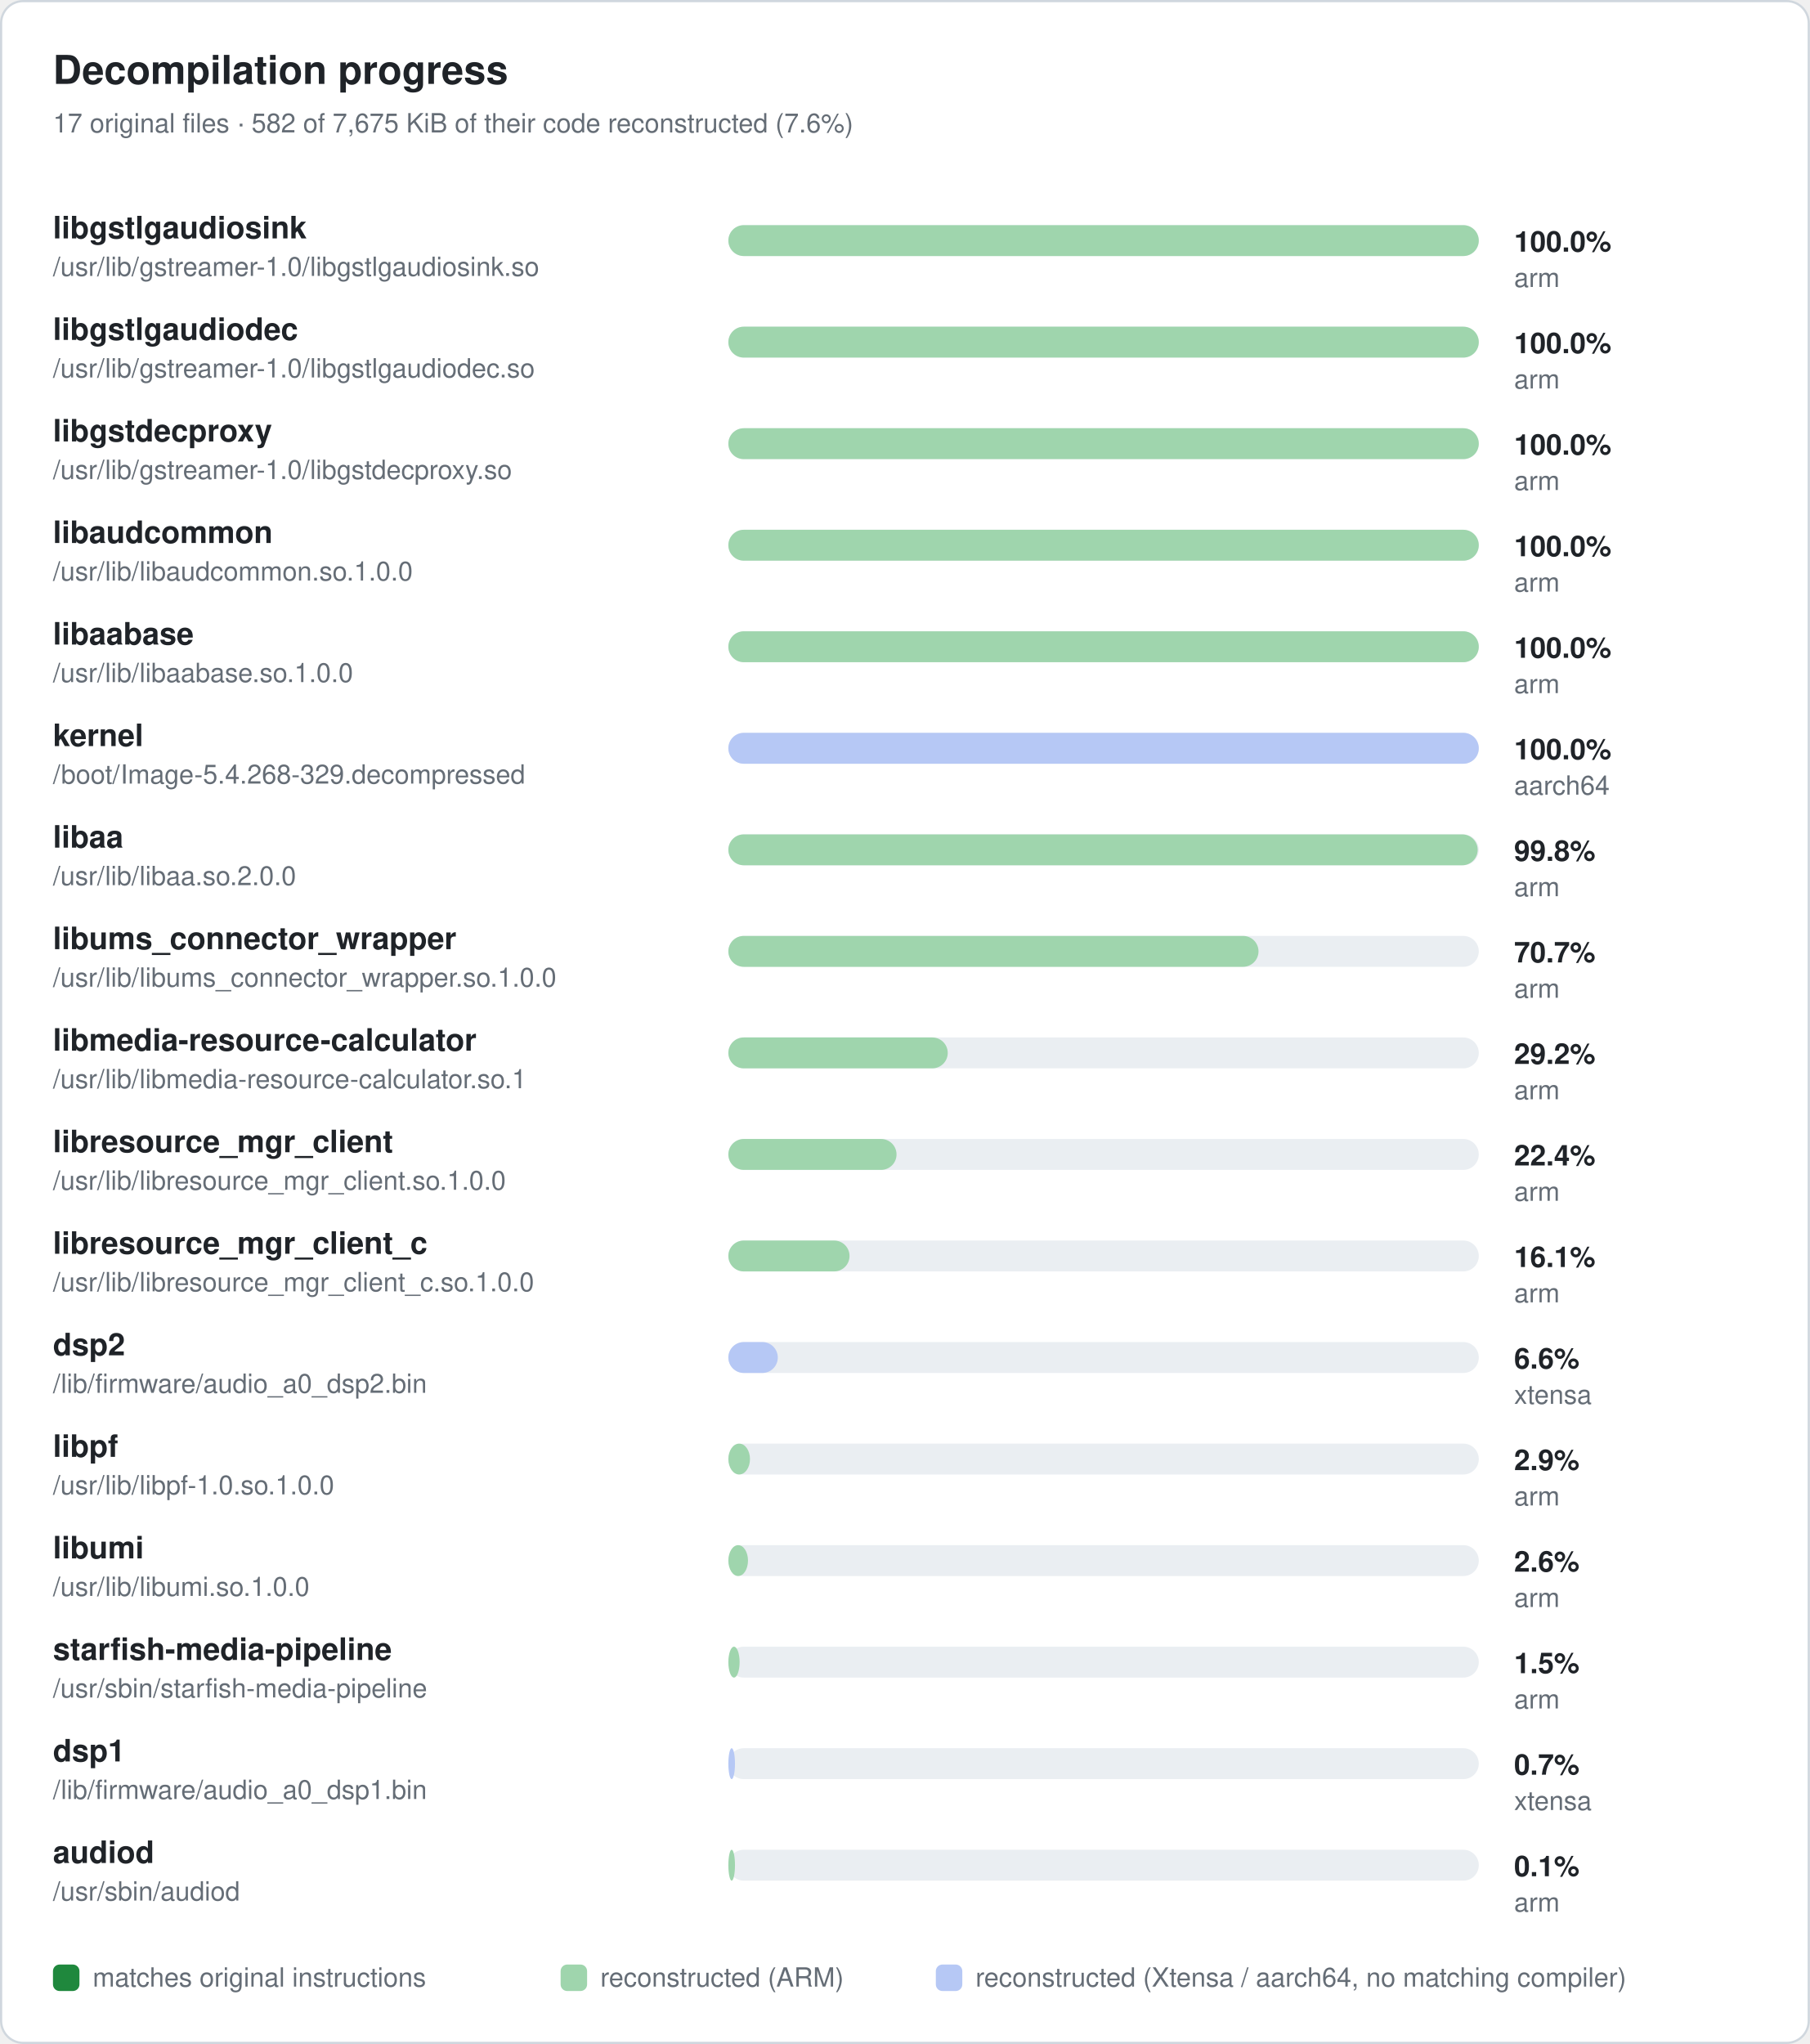
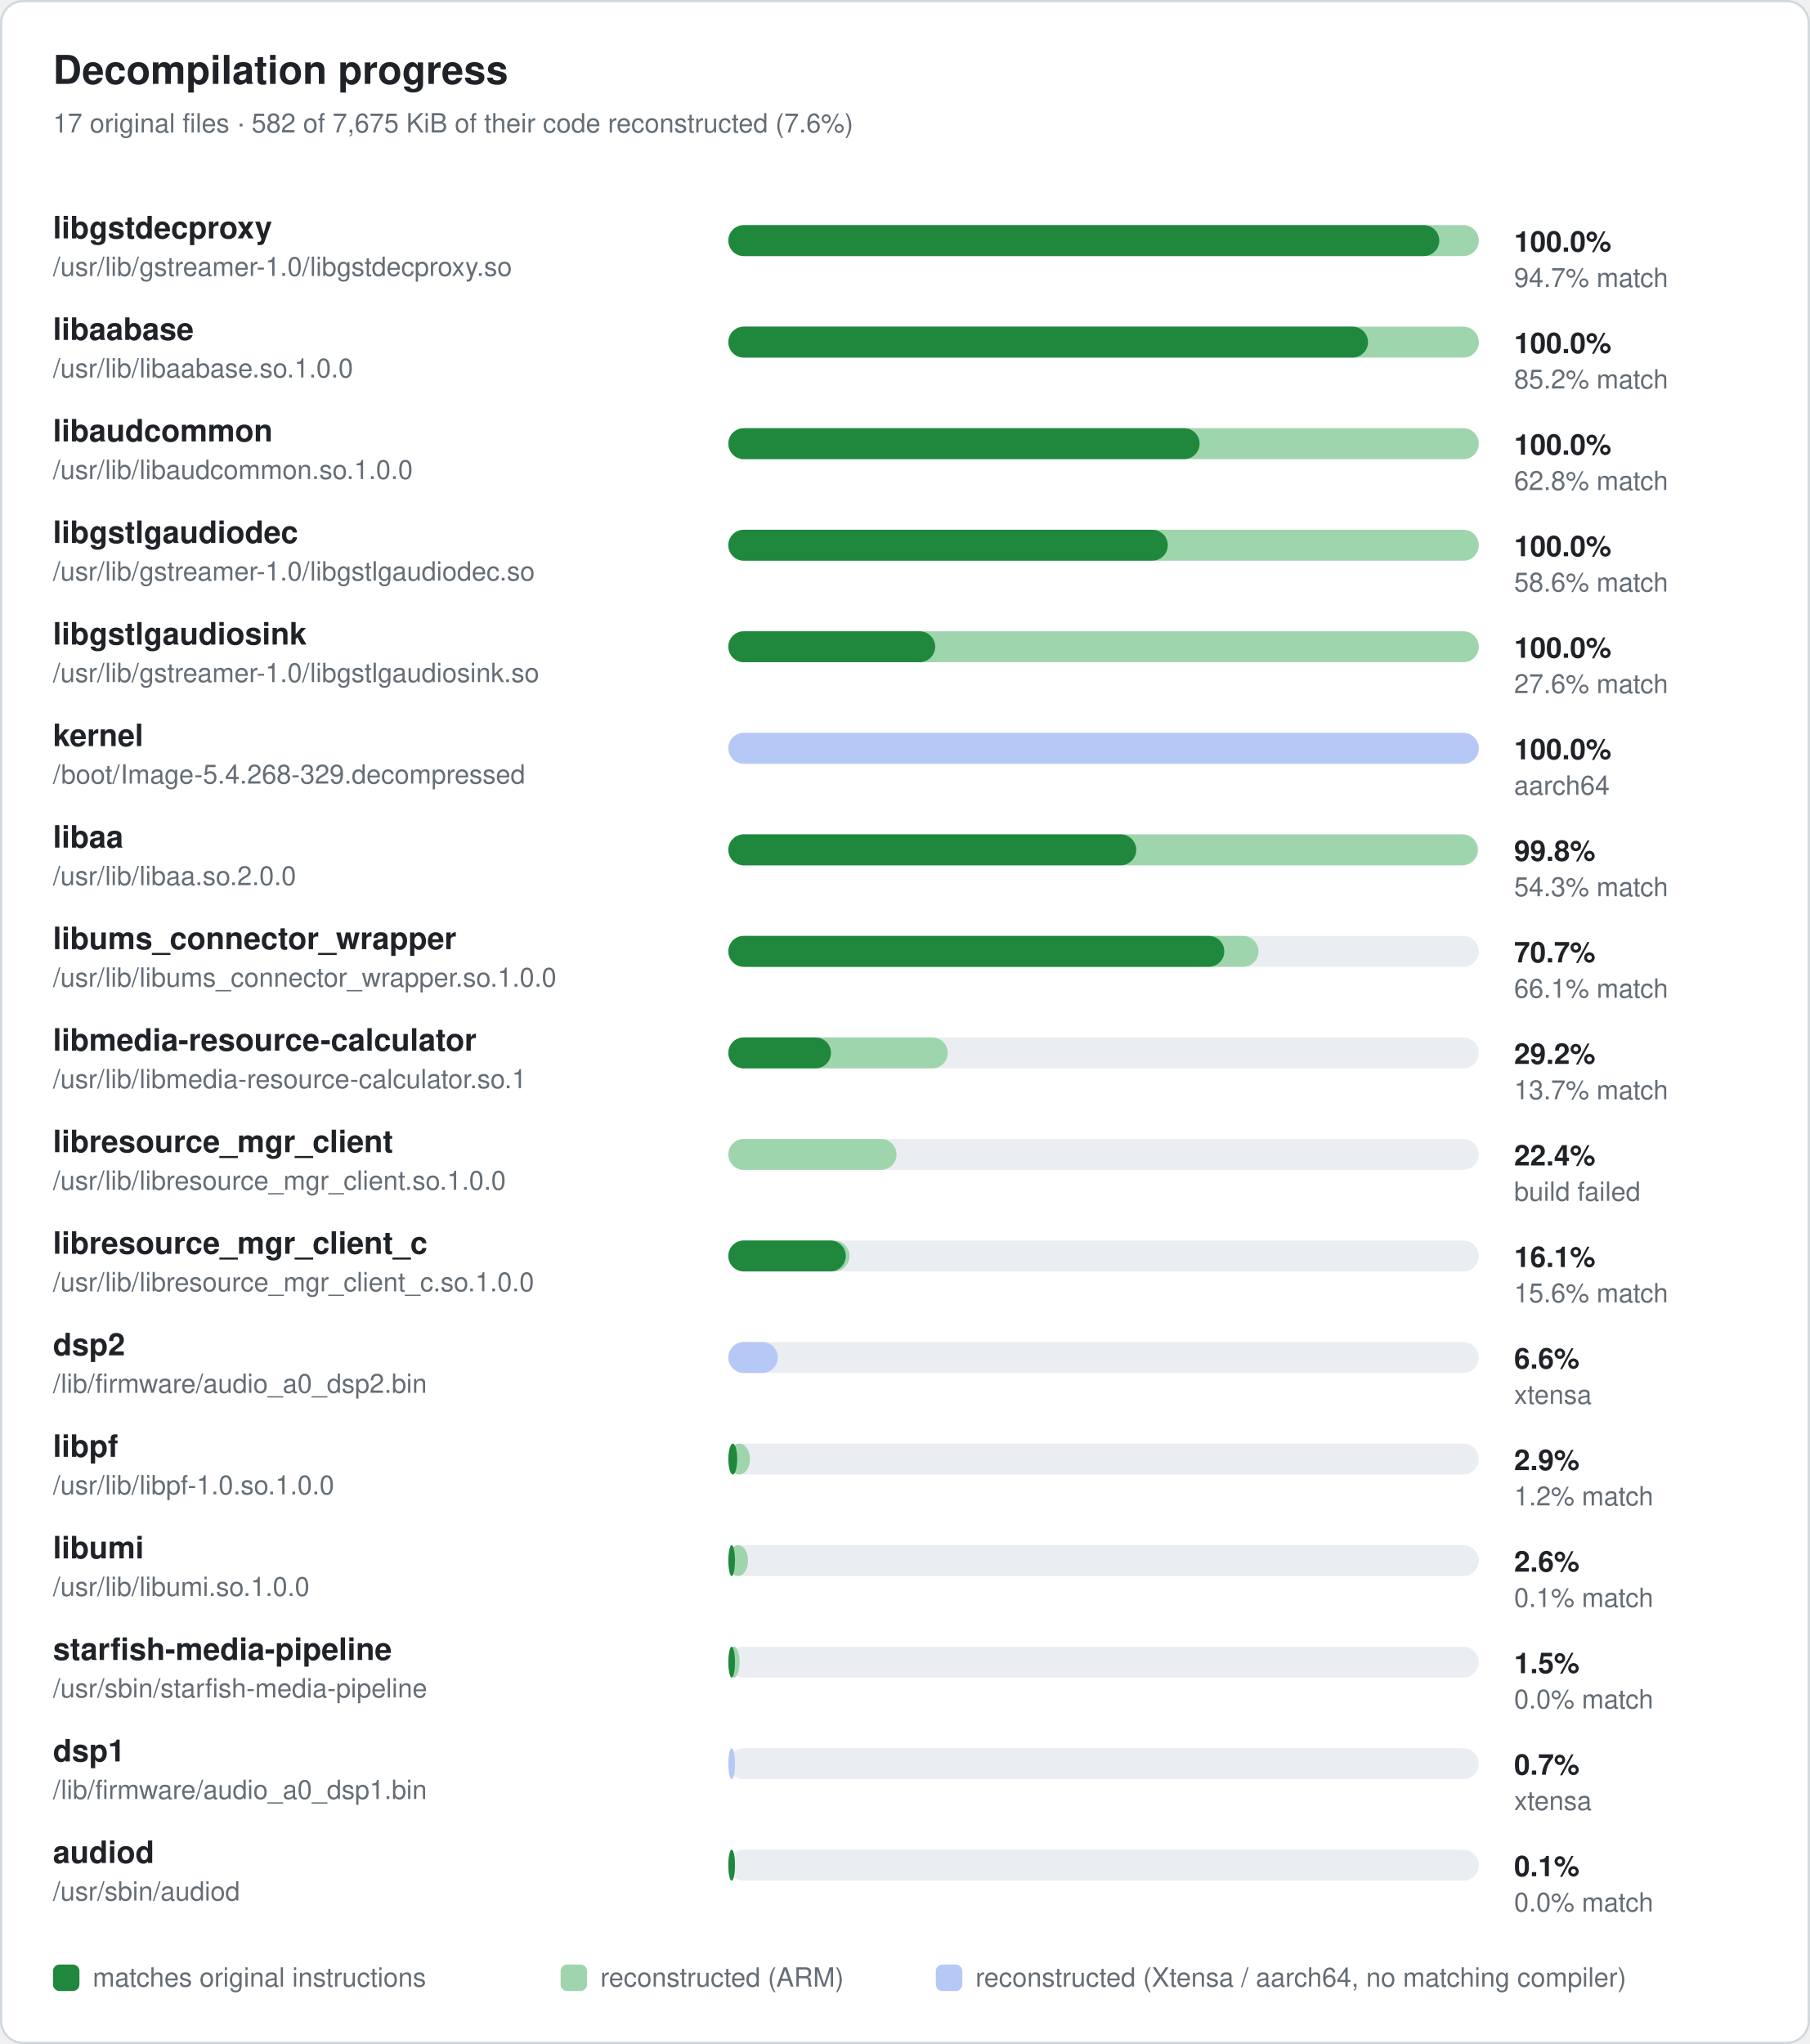
<svg xmlns="http://www.w3.org/2000/svg" width="820" height="926" viewBox="0 0 820 926" role="img" aria-label="Decompilation progress">
  <style>
  text { font-family: -apple-system, BlinkMacSystemFont, "Segoe UI", Helvetica, Arial, sans-serif; fill: #1f2328; }
  .title { font-size: 18px; font-weight: 600; }
  .sub, .path, .legend { font-size: 12px; fill: #656d76; }
  .name { font-size: 14px; font-weight: 600; }
  .pct { font-size: 13px; font-weight: 600; font-variant-numeric: tabular-nums; }
  .card { fill: #ffffff; stroke: #d0d7de; }
  .track { fill: #eaeef2; }
  .cov { fill: #9fd5ad; }
  .match { fill: #1f883d; }
  .dsp { fill: #b6c8f5; }
  @media (prefers-color-scheme: dark) {
    text { fill: #e6edf3; }
    .sub, .path, .legend { fill: #8d96a0; }
    .card { fill: #0d1117; stroke: #30363d; }
    .track { fill: #21262d; }
    .cov { fill: #2e6b3d; }
    .match { fill: #3fb950; }
    .dsp { fill: #3b5bab; }
  }
</style>
  <rect class="card" x="0.5" y="0.5" width="819" height="925" rx="10" />
  <text class="title" x="24" y="38">Decompilation progress</text>
  <text class="sub" x="24" y="60">17 original files · 582 of 7,675 KiB of their code reconstructed (7.6%)</text>
-   <text class="name" x="24" y="108">libgstlgaudiosink</text>
-   <text class="path" x="24" y="125">/usr/lib/gstreamer-1.0/libgstlgaudiosink.so</text>
+   <text class="name" x="24" y="108">libgstdecproxy</text>
+   <text class="path" x="24" y="125">/usr/lib/gstreamer-1.0/libgstdecproxy.so</text>
  <rect class="track" x="330" y="102" width="340" height="14" rx="7" />
  <rect class="cov" x="330" y="102" width="340.0" height="14" rx="7" />
+   <rect class="match" x="330" y="102" width="322.1" height="14" rx="7" />
  <text class="pct" x="686" y="114">100.0%</text>
-   <text class="path" x="686" y="130">arm</text>
-   <text class="name" x="24" y="154">libgstlgaudiodec</text>
-   <text class="path" x="24" y="171">/usr/lib/gstreamer-1.0/libgstlgaudiodec.so</text>
+   <text class="path" x="686" y="130">94.7% match</text>
+   <text class="name" x="24" y="154">libaabase</text>
+   <text class="path" x="24" y="171">/usr/lib/libaabase.so.1.0.0</text>
  <rect class="track" x="330" y="148" width="340" height="14" rx="7" />
  <rect class="cov" x="330" y="148" width="340.0" height="14" rx="7" />
+   <rect class="match" x="330" y="148" width="289.8" height="14" rx="7" />
  <text class="pct" x="686" y="160">100.0%</text>
-   <text class="path" x="686" y="176">arm</text>
-   <text class="name" x="24" y="200">libgstdecproxy</text>
-   <text class="path" x="24" y="217">/usr/lib/gstreamer-1.0/libgstdecproxy.so</text>
+   <text class="path" x="686" y="176">85.2% match</text>
+   <text class="name" x="24" y="200">libaudcommon</text>
+   <text class="path" x="24" y="217">/usr/lib/libaudcommon.so.1.0.0</text>
  <rect class="track" x="330" y="194" width="340" height="14" rx="7" />
  <rect class="cov" x="330" y="194" width="340.0" height="14" rx="7" />
+   <rect class="match" x="330" y="194" width="213.5" height="14" rx="7" />
  <text class="pct" x="686" y="206">100.0%</text>
-   <text class="path" x="686" y="222">arm</text>
-   <text class="name" x="24" y="246">libaudcommon</text>
-   <text class="path" x="24" y="263">/usr/lib/libaudcommon.so.1.0.0</text>
+   <text class="path" x="686" y="222">62.8% match</text>
+   <text class="name" x="24" y="246">libgstlgaudiodec</text>
+   <text class="path" x="24" y="263">/usr/lib/gstreamer-1.0/libgstlgaudiodec.so</text>
  <rect class="track" x="330" y="240" width="340" height="14" rx="7" />
  <rect class="cov" x="330" y="240" width="340.0" height="14" rx="7" />
+   <rect class="match" x="330" y="240" width="199.1" height="14" rx="7" />
  <text class="pct" x="686" y="252">100.0%</text>
-   <text class="path" x="686" y="268">arm</text>
-   <text class="name" x="24" y="292">libaabase</text>
-   <text class="path" x="24" y="309">/usr/lib/libaabase.so.1.0.0</text>
+   <text class="path" x="686" y="268">58.6% match</text>
+   <text class="name" x="24" y="292">libgstlgaudiosink</text>
+   <text class="path" x="24" y="309">/usr/lib/gstreamer-1.0/libgstlgaudiosink.so</text>
  <rect class="track" x="330" y="286" width="340" height="14" rx="7" />
  <rect class="cov" x="330" y="286" width="340.0" height="14" rx="7" />
+   <rect class="match" x="330" y="286" width="93.7" height="14" rx="7" />
  <text class="pct" x="686" y="298">100.0%</text>
-   <text class="path" x="686" y="314">arm</text>
+   <text class="path" x="686" y="314">27.6% match</text>
  <text class="name" x="24" y="338">kernel</text>
  <text class="path" x="24" y="355">/boot/Image-5.4.268-329.decompressed</text>
  <rect class="track" x="330" y="332" width="340" height="14" rx="7" />
  <rect class="dsp" x="330" y="332" width="340.0" height="14" rx="7" />
  <text class="pct" x="686" y="344">100.0%</text>
  <text class="path" x="686" y="360">aarch64</text>
  <text class="name" x="24" y="384">libaa</text>
  <text class="path" x="24" y="401">/usr/lib/libaa.so.2.0.0</text>
  <rect class="track" x="330" y="378" width="340" height="14" rx="7" />
  <rect class="cov" x="330" y="378" width="339.5" height="14" rx="7" />
+   <rect class="match" x="330" y="378" width="184.8" height="14" rx="7" />
  <text class="pct" x="686" y="390">99.8%</text>
-   <text class="path" x="686" y="406">arm</text>
+   <text class="path" x="686" y="406">54.3% match</text>
  <text class="name" x="24" y="430">libums_connector_wrapper</text>
  <text class="path" x="24" y="447">/usr/lib/libums_connector_wrapper.so.1.0.0</text>
  <rect class="track" x="330" y="424" width="340" height="14" rx="7" />
  <rect class="cov" x="330" y="424" width="240.2" height="14" rx="7" />
+   <rect class="match" x="330" y="424" width="224.7" height="14" rx="7" />
  <text class="pct" x="686" y="436">70.7%</text>
-   <text class="path" x="686" y="452">arm</text>
+   <text class="path" x="686" y="452">66.1% match</text>
  <text class="name" x="24" y="476">libmedia-resource-calculator</text>
  <text class="path" x="24" y="493">/usr/lib/libmedia-resource-calculator.so.1</text>
  <rect class="track" x="330" y="470" width="340" height="14" rx="7" />
  <rect class="cov" x="330" y="470" width="99.4" height="14" rx="7" />
+   <rect class="match" x="330" y="470" width="46.5" height="14" rx="7" />
  <text class="pct" x="686" y="482">29.2%</text>
-   <text class="path" x="686" y="498">arm</text>
+   <text class="path" x="686" y="498">13.7% match</text>
  <text class="name" x="24" y="522">libresource_mgr_client</text>
  <text class="path" x="24" y="539">/usr/lib/libresource_mgr_client.so.1.0.0</text>
  <rect class="track" x="330" y="516" width="340" height="14" rx="7" />
  <rect class="cov" x="330" y="516" width="76.2" height="14" rx="7" />
  <text class="pct" x="686" y="528">22.4%</text>
-   <text class="path" x="686" y="544">arm</text>
+   <text class="path" x="686" y="544">build failed</text>
  <text class="name" x="24" y="568">libresource_mgr_client_c</text>
  <text class="path" x="24" y="585">/usr/lib/libresource_mgr_client_c.so.1.0.0</text>
  <rect class="track" x="330" y="562" width="340" height="14" rx="7" />
  <rect class="cov" x="330" y="562" width="54.9" height="14" rx="7" />
+   <rect class="match" x="330" y="562" width="53.2" height="14" rx="7" />
  <text class="pct" x="686" y="574">16.1%</text>
-   <text class="path" x="686" y="590">arm</text>
+   <text class="path" x="686" y="590">15.6% match</text>
  <text class="name" x="24" y="614">dsp2</text>
  <text class="path" x="24" y="631">/lib/firmware/audio_a0_dsp2.bin</text>
  <rect class="track" x="330" y="608" width="340" height="14" rx="7" />
  <rect class="dsp" x="330" y="608" width="22.4" height="14" rx="7" />
  <text class="pct" x="686" y="620">6.6%</text>
  <text class="path" x="686" y="636">xtensa</text>
  <text class="name" x="24" y="660">libpf</text>
  <text class="path" x="24" y="677">/usr/lib/libpf-1.0.so.1.0.0</text>
  <rect class="track" x="330" y="654" width="340" height="14" rx="7" />
  <rect class="cov" x="330" y="654" width="9.8" height="14" rx="7" />
+   <rect class="match" x="330" y="654" width="4.0" height="14" rx="7" />
  <text class="pct" x="686" y="666">2.9%</text>
-   <text class="path" x="686" y="682">arm</text>
+   <text class="path" x="686" y="682">1.2% match</text>
  <text class="name" x="24" y="706">libumi</text>
  <text class="path" x="24" y="723">/usr/lib/libumi.so.1.0.0</text>
  <rect class="track" x="330" y="700" width="340" height="14" rx="7" />
  <rect class="cov" x="330" y="700" width="8.9" height="14" rx="7" />
+   <rect class="match" x="330" y="700" width="3.0" height="14" rx="7" />
  <text class="pct" x="686" y="712">2.6%</text>
-   <text class="path" x="686" y="728">arm</text>
+   <text class="path" x="686" y="728">0.1% match</text>
  <text class="name" x="24" y="752">starfish-media-pipeline</text>
  <text class="path" x="24" y="769">/usr/sbin/starfish-media-pipeline</text>
  <rect class="track" x="330" y="746" width="340" height="14" rx="7" />
  <rect class="cov" x="330" y="746" width="5.1" height="14" rx="7" />
+   <rect class="match" x="330" y="746" width="3.0" height="14" rx="7" />
  <text class="pct" x="686" y="758">1.5%</text>
-   <text class="path" x="686" y="774">arm</text>
+   <text class="path" x="686" y="774">0.0% match</text>
  <text class="name" x="24" y="798">dsp1</text>
  <text class="path" x="24" y="815">/lib/firmware/audio_a0_dsp1.bin</text>
  <rect class="track" x="330" y="792" width="340" height="14" rx="7" />
  <rect class="dsp" x="330" y="792" width="3.0" height="14" rx="7" />
  <text class="pct" x="686" y="804">0.7%</text>
  <text class="path" x="686" y="820">xtensa</text>
  <text class="name" x="24" y="844">audiod</text>
  <text class="path" x="24" y="861">/usr/sbin/audiod</text>
  <rect class="track" x="330" y="838" width="340" height="14" rx="7" />
  <rect class="cov" x="330" y="838" width="3.0" height="14" rx="7" />
+   <rect class="match" x="330" y="838" width="3.0" height="14" rx="7" />
  <text class="pct" x="686" y="850">0.1%</text>
-   <text class="path" x="686" y="866">arm</text>
+   <text class="path" x="686" y="866">0.0% match</text>
  <rect class="match" x="24" y="890" width="12" height="12" rx="3" />
  <text class="legend" x="42" y="900">matches original instructions</text>
  <rect class="cov" x="254" y="890" width="12" height="12" rx="3" />
  <text class="legend" x="272" y="900">reconstructed (ARM)</text>
  <rect class="dsp" x="424" y="890" width="12" height="12" rx="3" />
  <text class="legend" x="442" y="900">reconstructed (Xtensa / aarch64, no matching compiler)</text>
</svg>
